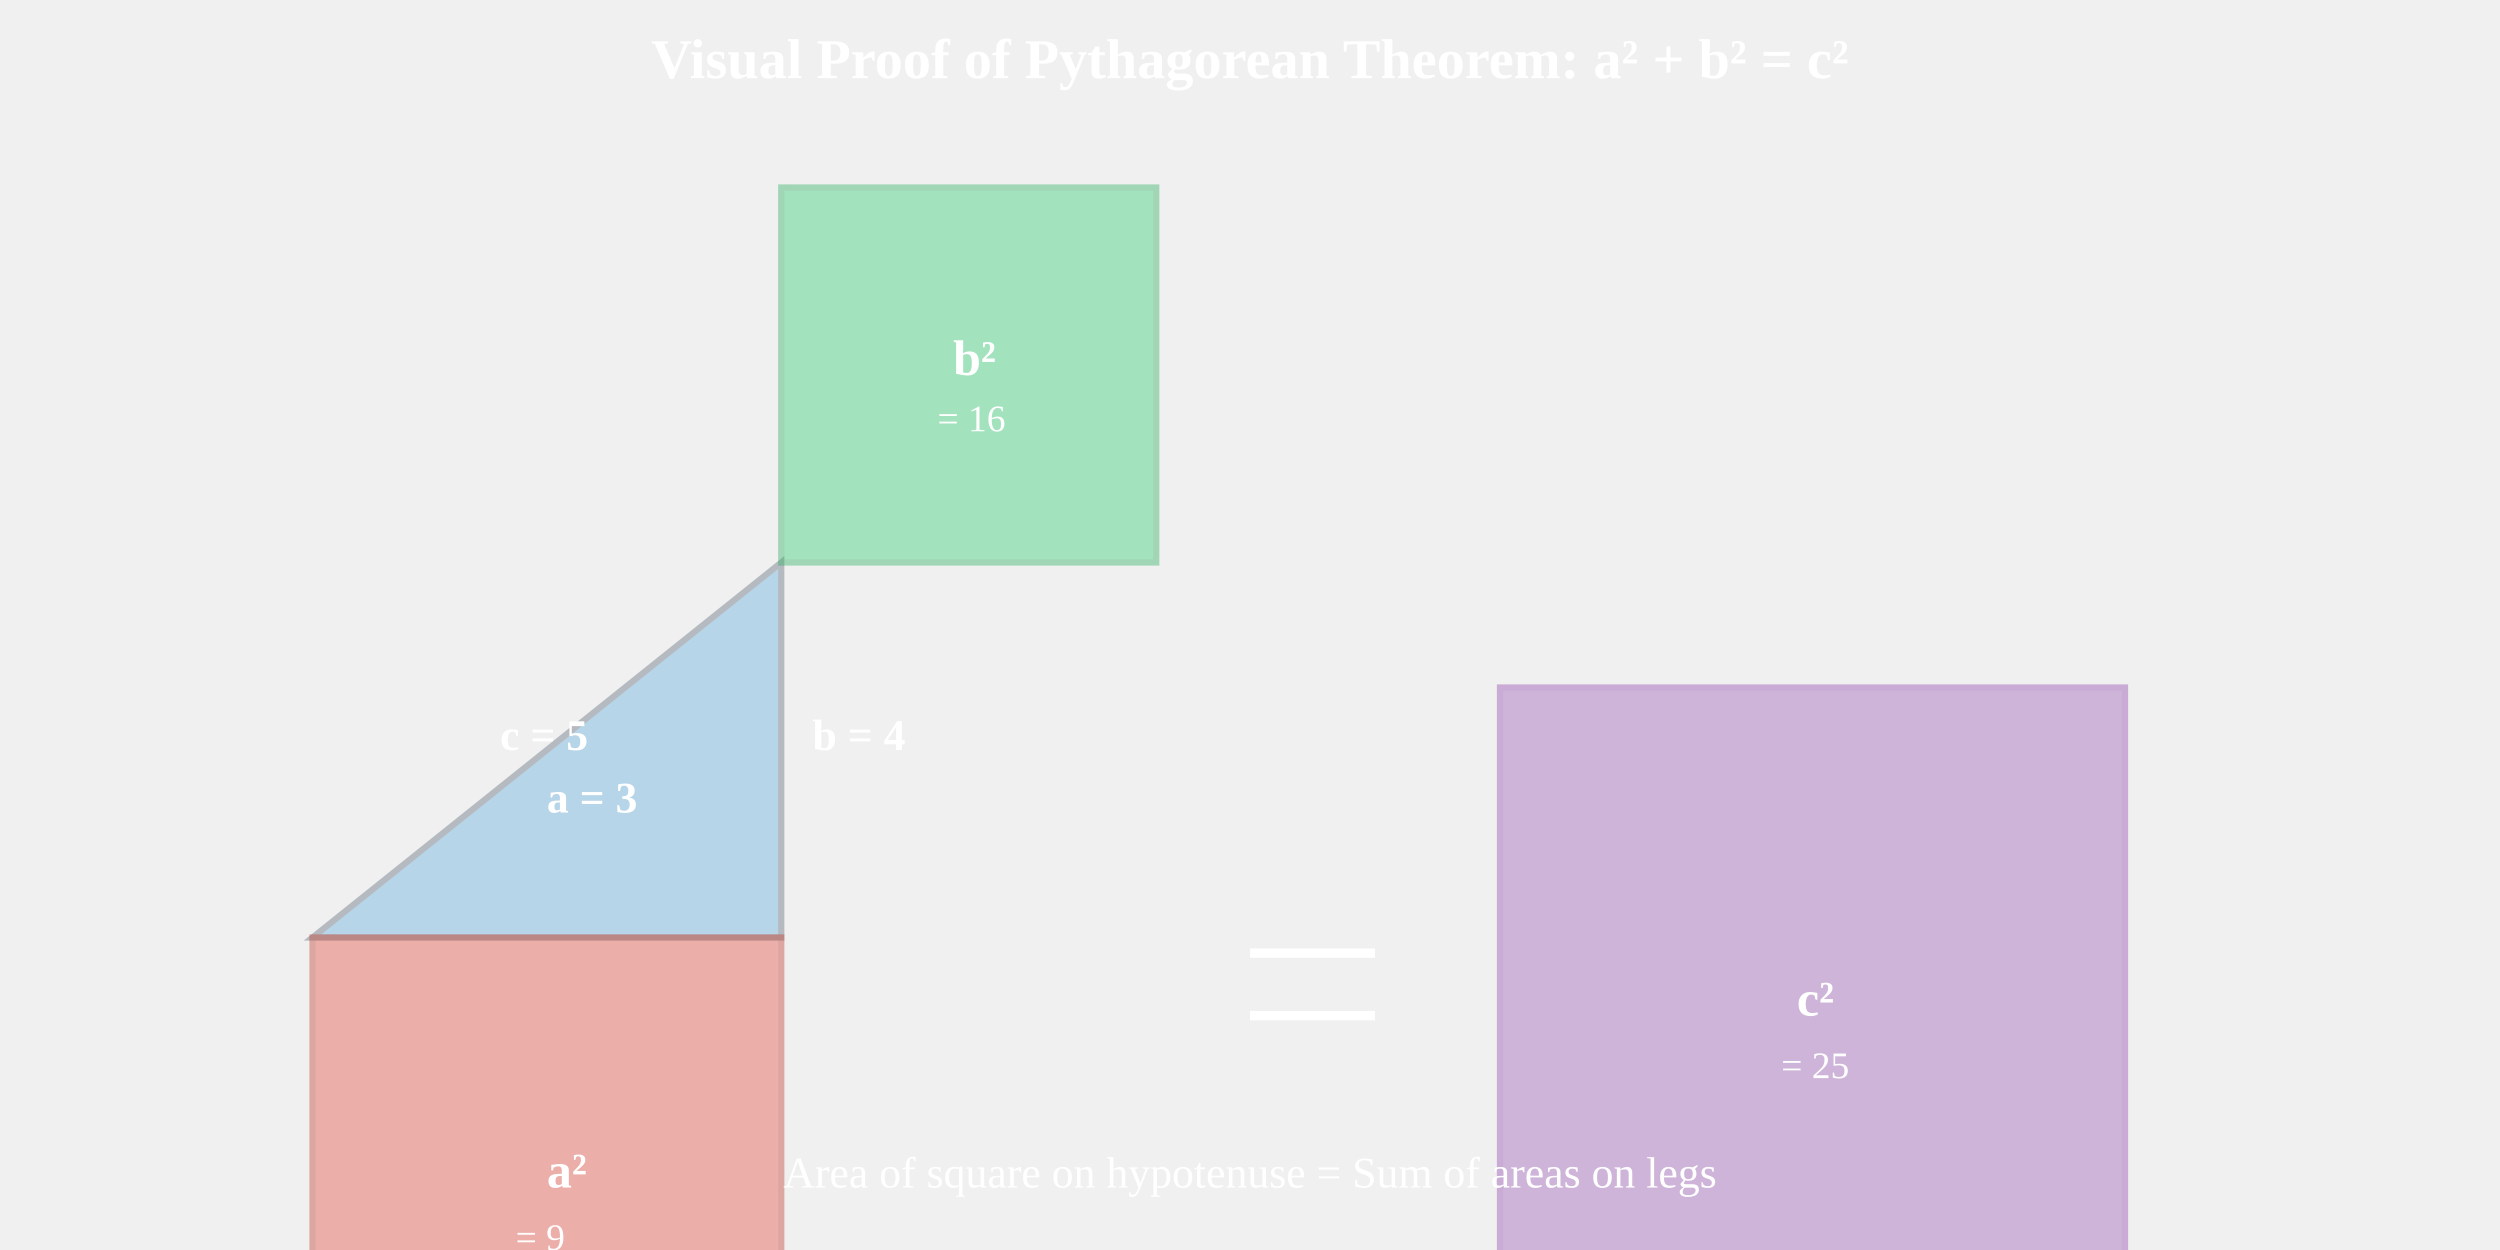
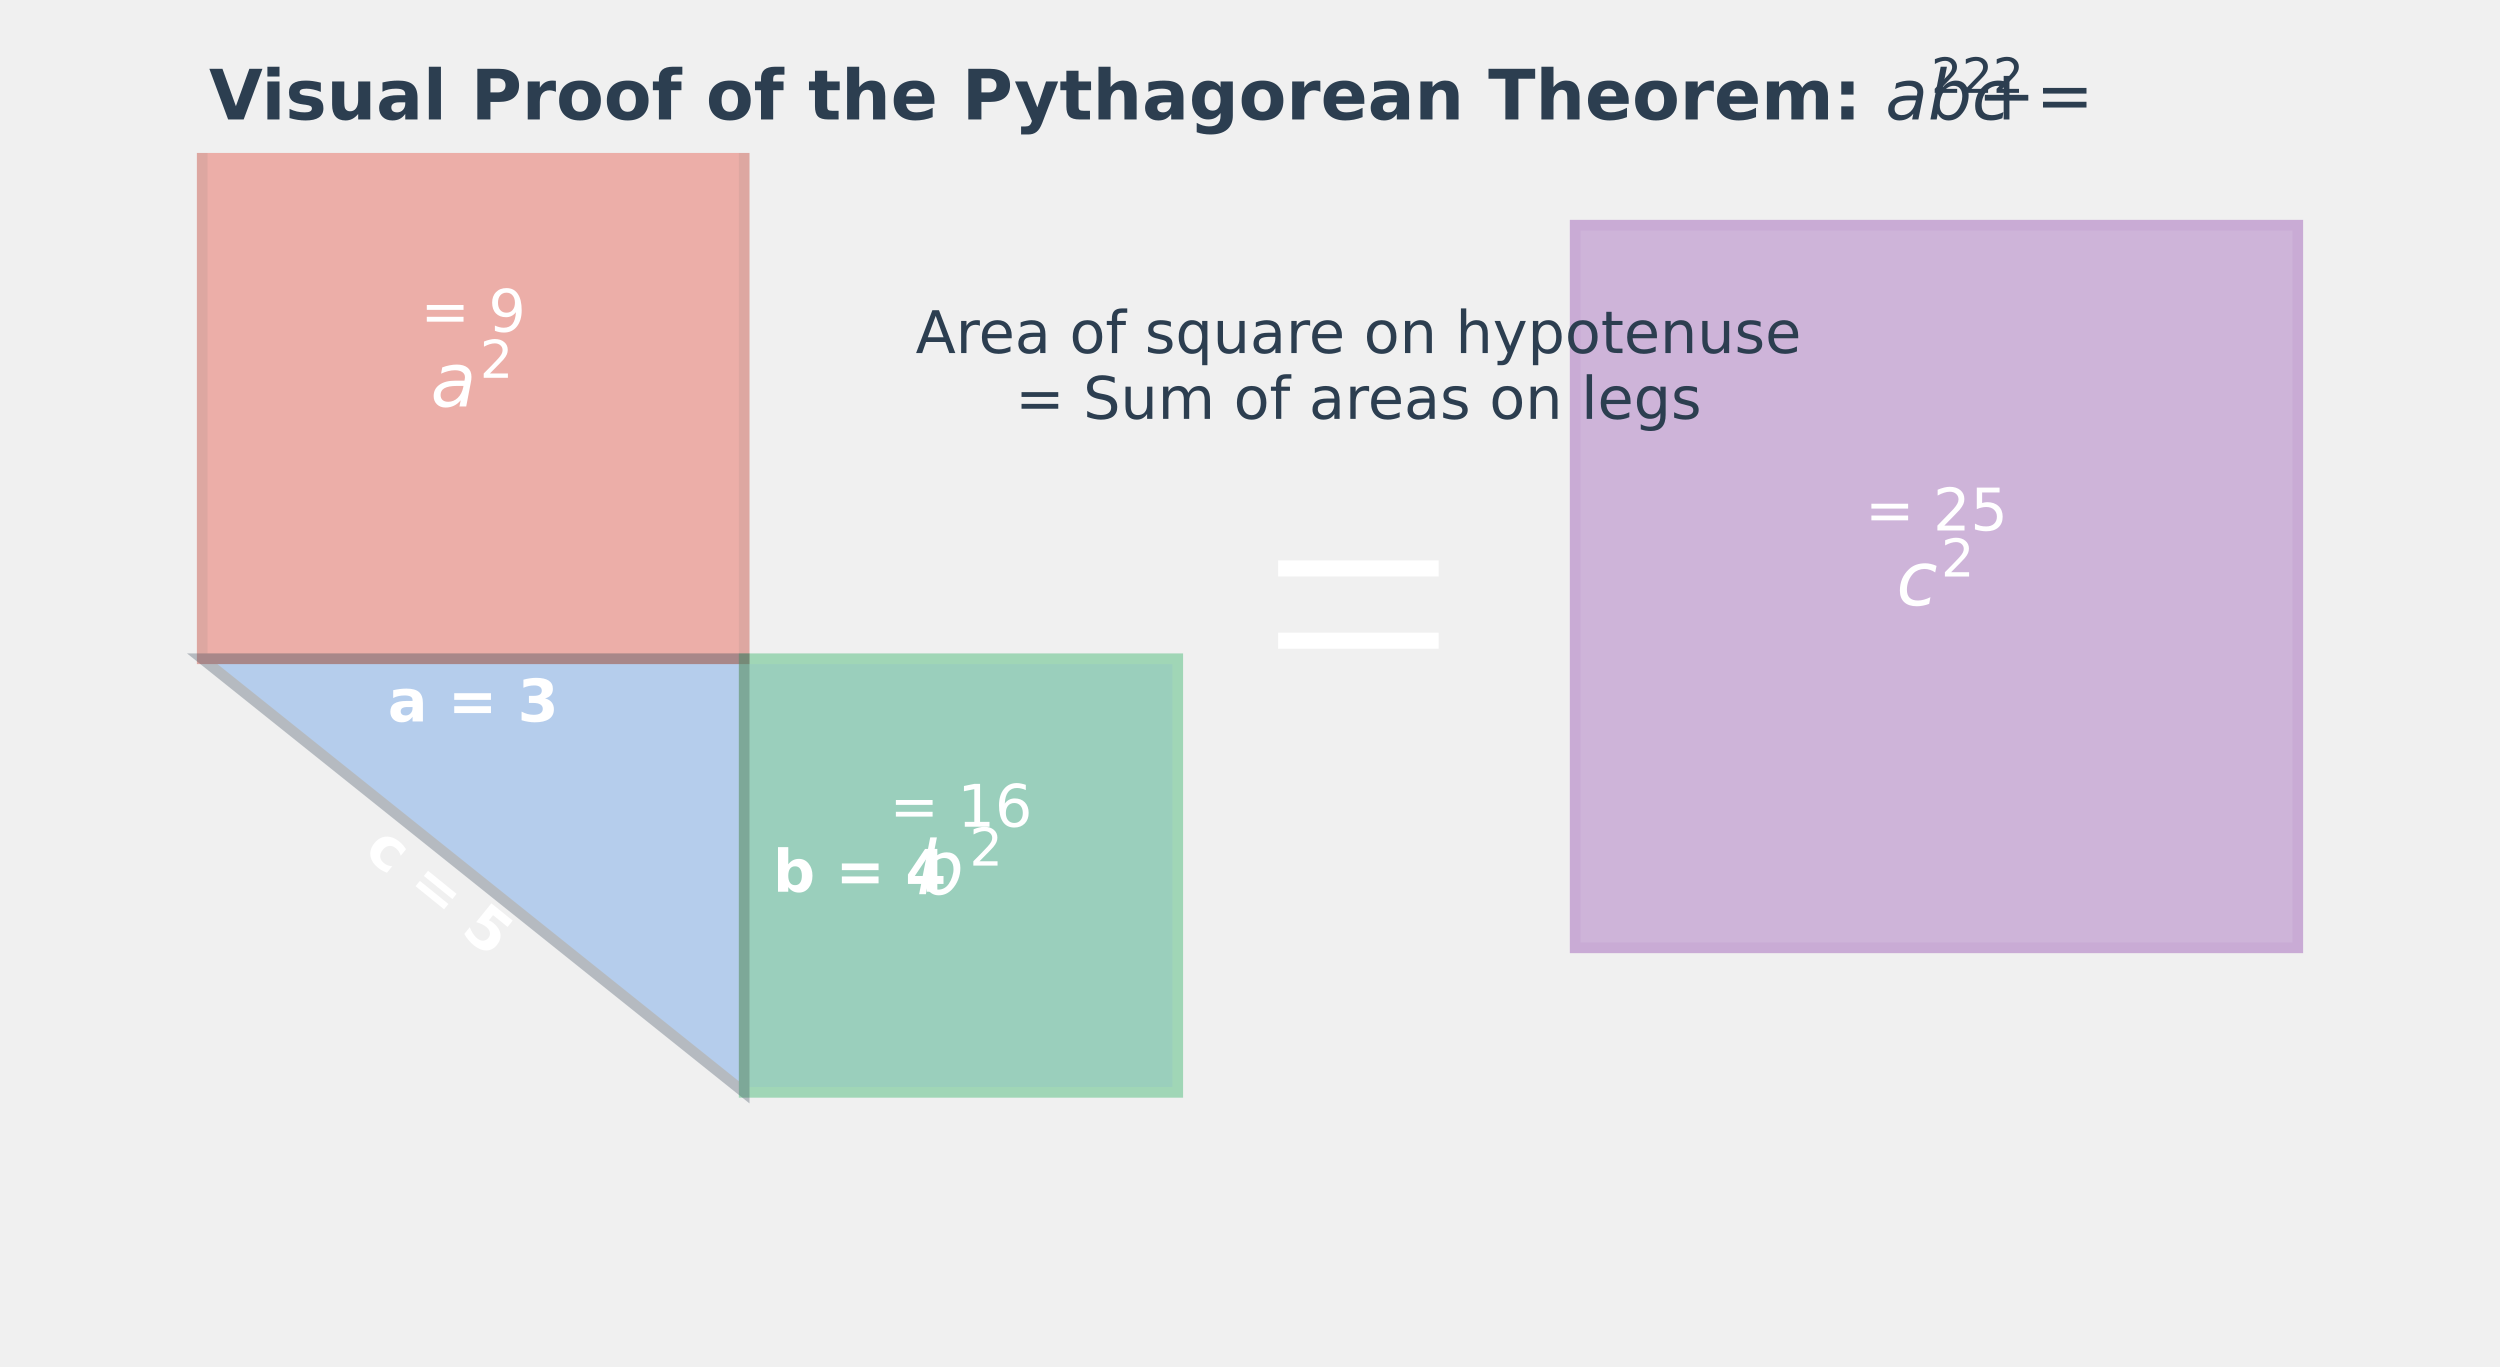
- <svg xmlns="http://www.w3.org/2000/svg" viewBox="0 0 800 400" width="800" height="400">
-   <text x="400" y="25" font-size="18" font-weight="bold" text-anchor="middle" fill="#ffffff">
-     Visual Proof of Pythagorean Theorem: a² + b² = c²
-   </text>
-   <g id="main-triangle">
-     <polygon points="100,300 250,300 250,180" fill="#3498db" opacity="0.3" stroke="#2c3e50" stroke-width="2" />
-     <text x="175" y="260" font-size="14" font-weight="bold" fill="#ffffff">a = 3</text>
-     <text x="260" y="240" font-size="14" font-weight="bold" fill="#ffffff">b = 4</text>
-     <text x="160" y="240" font-size="14" font-weight="bold" fill="#ffffff">c = 5</text>
+ <svg xmlns="http://www.w3.org/2000/svg" width="468pt" height="255.866pt" viewBox="0 0 468 255.866" version="1.1">
+   <defs>
+     <style type="text/css">*{stroke-linejoin: round; stroke-linecap: butt}</style>
+   </defs>
+   <g id="figure_1">
+     <g id="patch_1">
+       <path d="M 0 255.866  L 468 255.866  L 468 0  L 0 0  L 0 255.866  z " style="fill: none" />
+     </g>
+     <g id="axes_1">
+       <g id="patch_2">
+         <path d="M 37.855 123.321  L 139.309 123.321  L 139.309 21.866  L 37.855 21.866  z " clip-path="url(#pb704a1d3d8)" style="fill: #e74c3c; opacity: 0.4; stroke: #c0392b; stroke-width: 2; stroke-linejoin: miter" />
+       </g>
+       <g id="patch_3">
+         <path d="M 139.309 204.485  L 220.473 204.485  L 220.473 123.321  L 139.309 123.321  z " clip-path="url(#pb704a1d3d8)" style="fill: #1a9e6e; opacity: 0.4; stroke: #27ae60; stroke-width: 2; stroke-linejoin: miter" />
+       </g>
+       <g id="patch_4">
+         <path d="M 294.873 177.43  L 430.145 177.43  L 430.145 42.157  L 294.873 42.157  z " clip-path="url(#pb704a1d3d8)" style="fill: #9b59b6; opacity: 0.4; stroke: #8e44ad; stroke-width: 2; stroke-linejoin: miter" />
+       </g>
+       <g id="patch_5">
+         <path d="M 37.855 123.321  L 139.309 123.321  L 139.309 204.485  z " clip-path="url(#pb704a1d3d8)" style="fill: #2c7be5; opacity: 0.3; stroke: #2c3e50; stroke-width: 2; stroke-linejoin: miter" />
+       </g>
+       <g id="line2d_1">
+         <path d="M 240.764 119.939  L 267.818 119.939  " clip-path="url(#pb704a1d3d8)" style="fill: none; stroke: #ffffff; stroke-width: 3; stroke-linecap: square" />
+       </g>
+       <g id="line2d_2">
+         <path d="M 240.764 106.412  L 267.818 106.412  " clip-path="url(#pb704a1d3d8)" style="fill: none; stroke: #ffffff; stroke-width: 3; stroke-linecap: square" />
+       </g>
+       <g id="text_1">
+         <g style="fill: #ffffff" transform="translate(80.60182 76.45676)">
+           <text>
+             <tspan style="font: oblique 14px 'DejaVu Sans'" x="0" y="-0.367">a</tspan>
+             <tspan style="font: 9.8px 'DejaVu Sans'" x="9.231" y="-5.727">2</tspan>
+           </text>
+         </g>
+       </g>
+       <g id="text_2">
+         <text style="fill: #ffffff; font: 11px 'DejaVu Sans', 'Bitstream Vera Sans', 'Computer Modern Sans Serif', 'Lucida Grande', 'Verdana', 'Geneva', 'Lucid', 'Arial', 'Helvetica', 'Avant Garde', sans-serif; text-anchor: middle" x="88.582" y="62.102" transform="rotate(-0 88.58182 62.10168)">= 9</text>
+       </g>
+       <g id="text_3">
+         <g style="fill: #ffffff" transform="translate(171.5609 167.7659)">
+           <text>
+             <tspan style="font: oblique 14px 'DejaVu Sans'" x="0" y="-0.367">b</tspan>
+             <tspan style="font: 9.8px 'DejaVu Sans'" x="9.93" y="-5.727">2</tspan>
+           </text>
+         </g>
+       </g>
+       <g id="text_4">
+         <text style="fill: #ffffff; font: 11px 'DejaVu Sans', 'Bitstream Vera Sans', 'Computer Modern Sans Serif', 'Lucida Grande', 'Verdana', 'Geneva', 'Lucid', 'Arial', 'Helvetica', 'Avant Garde', sans-serif; text-anchor: middle" x="179.891" y="154.763" transform="rotate(-0 179.8909 154.7635)">= 16</text>
+       </g>
+       <g id="text_5">
+         <g style="fill: #ffffff" transform="translate(355.0191 113.6568)">
+           <text>
+             <tspan style="font: oblique 14px 'DejaVu Sans'" x="0" y="-0.367">c</tspan>
+             <tspan style="font: 9.8px 'DejaVu Sans'" x="8.349" y="-5.727">2</tspan>
+           </text>
+         </g>
+       </g>
+       <g id="text_6">
+         <text style="fill: #ffffff; font: 11px 'DejaVu Sans', 'Bitstream Vera Sans', 'Computer Modern Sans Serif', 'Lucida Grande', 'Verdana', 'Geneva', 'Lucid', 'Arial', 'Helvetica', 'Avant Garde', sans-serif; text-anchor: middle" x="362.509" y="99.302" transform="rotate(-0 362.5091 99.30168)">= 25</text>
+       </g>
+       <g id="text_7">
+         <text style="fill: #ffffff; font: 700 11px 'DejaVu Sans', 'Bitstream Vera Sans', 'Computer Modern Sans Serif', 'Lucida Grande', 'Verdana', 'Geneva', 'Lucid', 'Arial', 'Helvetica', 'Avant Garde', sans-serif; text-anchor: middle" x="88.582" y="135.061" transform="rotate(-0 88.58182 135.061)">a = 3</text>
+       </g>
+       <g id="text_8">
+         <text style="fill: #ffffff; font: 700 11px 'DejaVu Sans', 'Bitstream Vera Sans', 'Computer Modern Sans Serif', 'Lucida Grande', 'Verdana', 'Geneva', 'Lucid', 'Arial', 'Helvetica', 'Avant Garde', sans-serif; text-anchor: start" x="144.72" y="166.938" transform="rotate(-0 144.72 166.938)">b = 4</text>
+       </g>
+       <g id="text_9">
+         <text style="fill: #ffffff; font: 700 11px 'DejaVu Sans', 'Bitstream Vera Sans', 'Computer Modern Sans Serif', 'Lucida Grande', 'Verdana', 'Geneva', 'Lucid', 'Arial', 'Helvetica', 'Avant Garde', sans-serif" transform="translate(67.84244 159.8729) rotate(-321)">c = 5</text>
+       </g>
+       <g id="text_10">
+         <text style="fill: #2c3e50; font: 11px 'DejaVu Sans', 'Bitstream Vera Sans', 'Computer Modern Sans Serif', 'Lucida Grande', 'Verdana', 'Geneva', 'Lucid', 'Arial', 'Helvetica', 'Avant Garde', sans-serif" transform="translate(171.399 66.08833)">Area of square on hypotenuse</text>
+         <text style="fill: #2c3e50; font: 11px 'DejaVu Sans', 'Bitstream Vera Sans', 'Computer Modern Sans Serif', 'Lucida Grande', 'Verdana', 'Geneva', 'Lucid', 'Arial', 'Helvetica', 'Avant Garde', sans-serif" transform="translate(190.0586 78.40593)">= Sum of areas on legs</text>
+       </g>
+       <g id="text_11">
+         <g style="fill: #2c3e50" transform="translate(39.13 22.63)">
+           <text>
+             <tspan style="font: 700 13px 'DejaVu Sans'" x="0 10.061 14.517 22.255 31.51 40.282 44.738 49.264 58.792 65.203 74.134 83.065 88.721 93.247 102.178 107.834 112.36 118.574 127.829 136.646 141.172 150.7 159.174 165.388 174.643 183.416 192.721 201.652 208.063 216.88 225.653 234.908 239.434 248.301 257.556 266.373 275.304 281.715 290.532 304.078 309.277" y="-0.264">Visual Proof of the Pythagorean Theorem: </tspan>
+             <tspan style="font: oblique 13px 'DejaVu Sans'" x="313.803 344.477 375.8" y="-0.264">abc</tspan>
+             <tspan style="font: 9.1px 'DejaVu Sans'" x="322.374 353.697 383.552" y="-5.241">222</tspan>
+             <tspan style="font: 13px 'DejaVu Sans'" x="331.052 362.374" y="-0.264">+=</tspan>
+           </text>
+         </g>
+       </g>
+     </g>
  </g>
-   <g id="square-a">
-     <rect x="100" y="300" width="150" height="150" fill="#e74c3c" opacity="0.4" stroke="#c0392b" stroke-width="2" />
-     <text x="175" y="380" font-size="16" font-weight="bold" fill="#ffffff">a²</text>
-     <text x="165" y="400" font-size="12" fill="#ffffff">= 9</text>
-   </g>
-   <g id="square-b">
-     <rect x="250" y="60" width="120" height="120" fill="#2ecc71" opacity="0.4" stroke="#27ae60" stroke-width="2" />
-     <text x="305" y="120" font-size="16" font-weight="bold" fill="#ffffff">b²</text>
-     <text x="300" y="138" font-size="12" fill="#ffffff">= 16</text>
-   </g>
-   <g id="square-c">
-     <rect x="480" y="220" width="200" height="200" fill="#9b59b6" opacity="0.4" stroke="#8e44ad" stroke-width="2" />
-     <text x="575" y="325" font-size="16" font-weight="bold" fill="#ffffff">c²</text>
-     <text x="570" y="345" font-size="12" fill="#ffffff">= 25</text>
-   </g>
-   <g id="equals">
-     <line x1="400" y1="305" x2="440" y2="305" stroke="#ffffff" stroke-width="3" />
-     <line x1="400" y1="325" x2="440" y2="325" stroke="#ffffff" stroke-width="3" />
-   </g>
-   <text x="400" y="380" font-size="14" text-anchor="middle" fill="#ffffff">
-     Area of square on hypotenuse = Sum of areas on legs
-   </text>
+   <defs>
+     <clipPath id="pb704a1d3d8">
+       <rect x="10.8" y="28.63" width="446.4" height="216.436" />
+     </clipPath>
+   </defs>
</svg>
